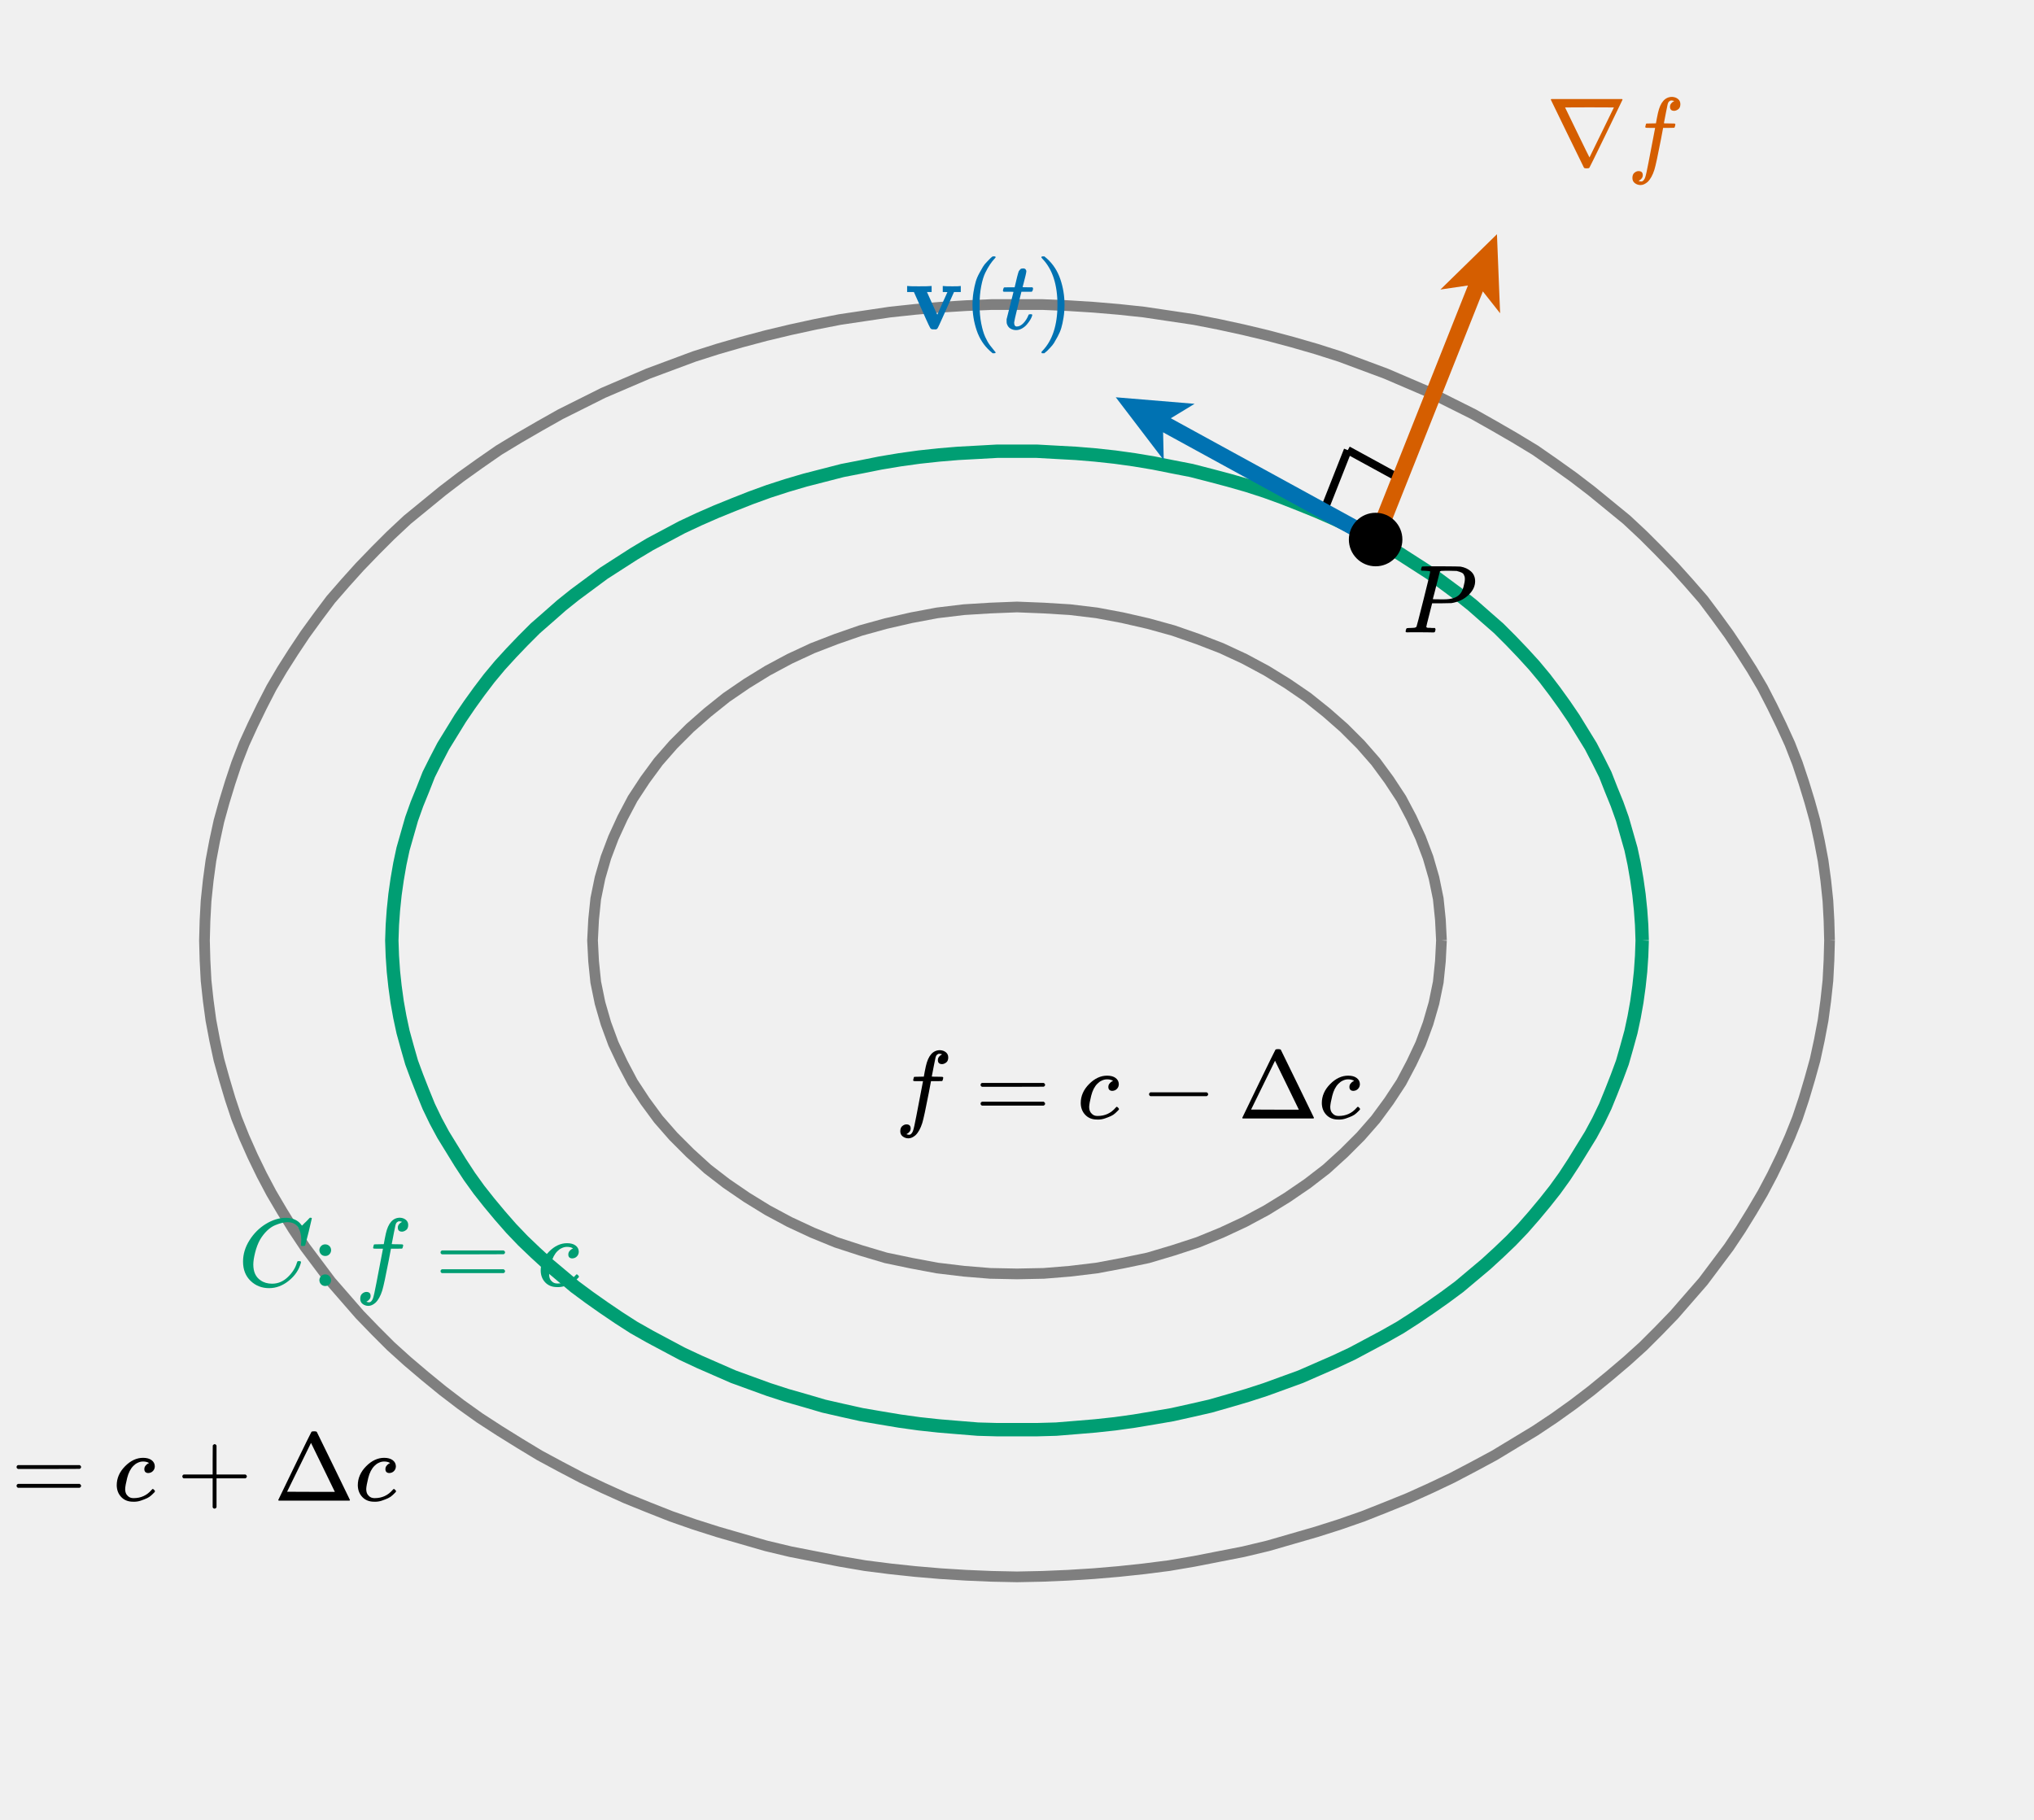
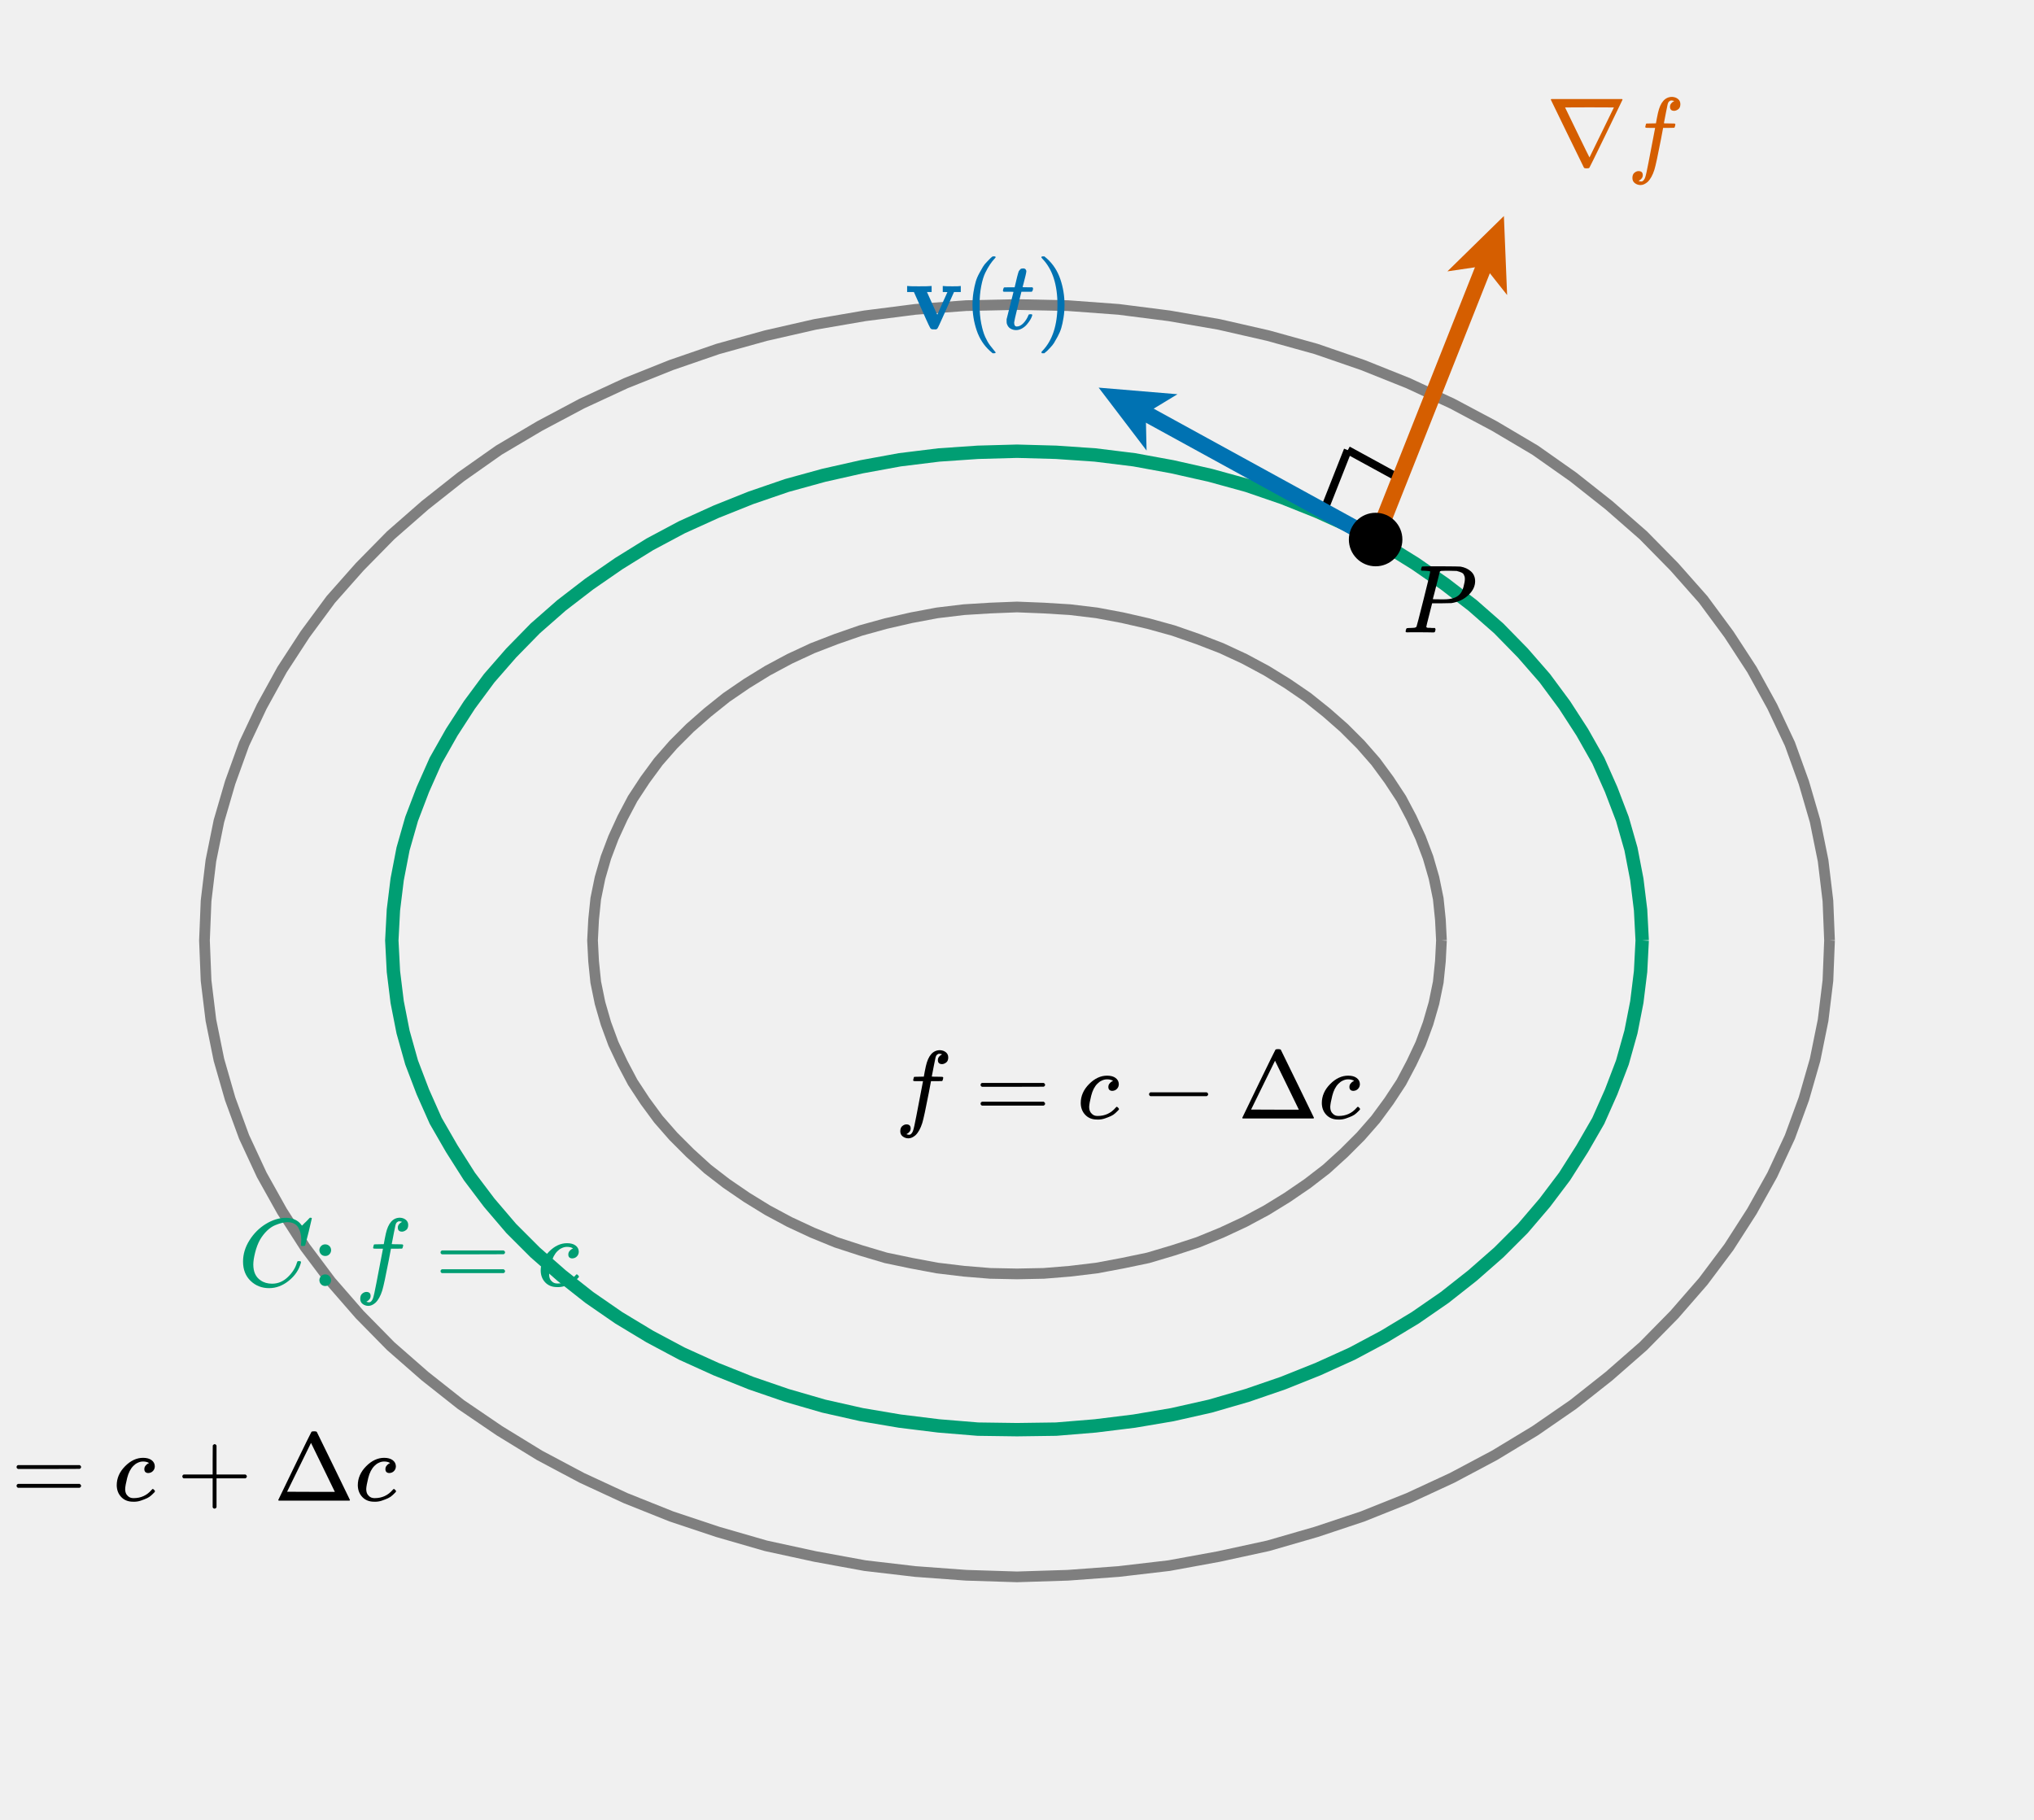
<svg xmlns="http://www.w3.org/2000/svg" xmlns:xlink="http://www.w3.org/1999/xlink" id="prefigure-gradient-perp-figure" width="380" height="340" viewBox="0 0 380 340">
  <defs>
-     <clipPath id="prefigure-gradient-perp-__clipPath-0">
+     <clipPath id="prefigure-gradient-perp-clipPath-0">
      <rect x="10.0" y="10.0" width="360.0" height="320.0" />
    </clipPath>
-     <clipPath id="prefigure-gradient-perp-__clipPath-1">
+     <clipPath id="prefigure-gradient-perp-clipPath-1">
      <rect x="10.0" y="10.0" width="360.0" height="320.0" />
    </clipPath>
    <marker id="prefigure-gradient-perp-arrow-head-end-3_None_24_60-hD55E00" markerWidth="13.5" markerHeight="12.0" markerUnits="userSpaceOnUse" orient="auto-start-reverse" refX="9.8" refY="6.0">
      <path d="M 13.5 6.0L 0.0 12.0L 2.6 7.5L 2.6 4.5L 0.0 0.0Z" fill="#D55E00" stroke="none" />
    </marker>
    <marker id="prefigure-gradient-perp-arrow-head-end-3_None_24_60-hD55E00-outline" markerWidth="17.5" markerHeight="16.0" markerUnits="userSpaceOnUse" orient="auto-start-reverse" refX="11.8" refY="8.0">
      <path d="M 16.3 9.8 L 2.8 15.8 A 2 2 0 0 1 0.0 14.0 L 0.0 2.0 A 2 2 0 0 1 2.8 0.2 L 16.3 6.2 A 2 2 0 0 1 16.3 9.8 Z" fill="white" stroke="none" />
    </marker>
    <marker id="prefigure-gradient-perp-arrow-head-end-3_None_24_60-h0072B2" markerWidth="13.5" markerHeight="12.0" markerUnits="userSpaceOnUse" orient="auto-start-reverse" refX="9.8" refY="6.0">
      <path d="M 13.5 6.0L 0.0 12.0L 2.6 7.5L 2.6 4.5L 0.0 0.0Z" fill="#0072B2" stroke="none" />
    </marker>
    <marker id="prefigure-gradient-perp-arrow-head-end-3_None_24_60-h0072B2-outline" markerWidth="17.5" markerHeight="16.0" markerUnits="userSpaceOnUse" orient="auto-start-reverse" refX="11.8" refY="8.0">
      <path d="M 16.3 9.8 L 2.8 15.8 A 2 2 0 0 1 0.0 14.0 L 0.0 2.0 A 2 2 0 0 1 2.8 0.2 L 16.3 6.2 A 2 2 0 0 1 16.3 9.8 Z" fill="white" stroke="none" />
    </marker>
  </defs>
-   <path id="prefigure-gradient-perp-gp-inner" d="M 269.3 175.7 L 269.1 171.8 L 268.7 167.9 L 267.9 164.0 L 266.8 160.2 L 265.4 156.5 L 263.7 152.8 L 261.8 149.2 L 259.5 145.7 L 257.0 142.3 L 254.2 139.1 L 251.1 136.0 L 247.8 133.1 L 244.3 130.3 L 240.5 127.7 L 236.6 125.3 L 232.5 123.1 L 228.2 121.1 L 223.8 119.4 L 219.2 117.8 L 214.5 116.5 L 209.7 115.4 L 204.9 114.5 L 199.9 113.9 L 195.0 113.6 L 190.0 113.4 L 185.0 113.6 L 180.1 113.9 L 175.1 114.5 L 170.3 115.4 L 165.5 116.5 L 160.8 117.8 L 156.2 119.4 L 151.8 121.1 L 147.5 123.1 L 143.4 125.3 L 139.5 127.7 L 135.7 130.3 L 132.2 133.1 L 128.9 136.0 L 125.8 139.1 L 123.0 142.3 L 120.5 145.7 L 118.2 149.2 L 116.3 152.8 L 114.6 156.5 L 113.2 160.2 L 112.1 164.0 L 111.3 167.9 L 110.9 171.8 L 110.7 175.7 L 110.9 179.6 L 111.3 183.5 L 112.1 187.4 L 113.2 191.2 L 114.6 195.0 L 116.3 198.6 L 118.2 202.2 L 120.5 205.7 L 123.0 209.1 L 125.8 212.3 L 128.9 215.4 L 132.2 218.4 L 135.7 221.1 L 139.5 223.7 L 143.4 226.1 L 147.5 228.3 L 151.8 230.3 L 156.2 232.1 L 160.8 233.6 L 165.5 235.0 L 170.3 236.0 L 175.1 236.9 L 180.1 237.5 L 185.0 237.9 L 190.0 238.0 L 195.0 237.9 L 199.9 237.5 L 204.9 236.9 L 209.7 236.0 L 214.5 235.0 L 219.2 233.6 L 223.8 232.1 L 228.2 230.3 L 232.5 228.3 L 236.6 226.1 L 240.5 223.7 L 244.3 221.1 L 247.8 218.4 L 251.1 215.4 L 254.2 212.3 L 257.0 209.1 L 259.5 205.7 L 261.8 202.2 L 263.7 198.6 L 265.4 195.0 L 266.8 191.2 L 267.9 187.4 L 268.7 183.5 L 269.1 179.6 L 269.3 175.7" stroke="#7F7F7F" stroke-width="2" fill="none" clip-path="url(#prefigure-gradient-perp-__clipPath-1)" />
-   <path id="prefigure-gradient-perp-gp-outer" d="M 341.8 175.7 L 341.7 172.0 L 341.5 168.3 L 341.1 164.5 L 340.6 160.8 L 339.9 157.1 L 339.1 153.4 L 338.1 149.8 L 337.0 146.2 L 335.8 142.6 L 334.4 139.0 L 332.8 135.5 L 331.1 132.0 L 329.3 128.5 L 327.3 125.1 L 325.2 121.8 L 323.0 118.5 L 320.6 115.2 L 318.2 112.0 L 315.5 108.9 L 312.8 105.9 L 309.9 102.9 L 307.0 100.0 L 303.9 97.1 L 300.6 94.4 L 297.3 91.7 L 293.9 89.1 L 290.4 86.6 L 286.8 84.1 L 283.0 81.8 L 279.2 79.6 L 275.3 77.4 L 271.3 75.4 L 267.3 73.4 L 263.1 71.6 L 258.9 69.8 L 254.6 68.2 L 250.3 66.6 L 245.9 65.2 L 241.4 63.9 L 236.9 62.7 L 232.3 61.6 L 227.7 60.6 L 223.1 59.7 L 218.4 59.0 L 213.7 58.3 L 209.0 57.8 L 204.3 57.4 L 199.5 57.1 L 194.8 56.9 L 190.0 56.9 L 185.2 56.9 L 180.5 57.1 L 175.7 57.4 L 171.0 57.8 L 166.3 58.3 L 161.6 59.0 L 156.9 59.7 L 152.3 60.6 L 147.7 61.6 L 143.1 62.7 L 138.6 63.9 L 134.1 65.2 L 129.7 66.6 L 125.4 68.2 L 121.1 69.8 L 116.9 71.6 L 112.7 73.4 L 108.7 75.4 L 104.7 77.4 L 100.8 79.6 L 97.0 81.8 L 93.2 84.1 L 89.6 86.6 L 86.1 89.1 L 82.7 91.7 L 79.4 94.4 L 76.1 97.1 L 73.0 100.0 L 70.1 102.9 L 67.2 105.9 L 64.5 108.9 L 61.8 112.0 L 59.4 115.2 L 57.0 118.5 L 54.8 121.8 L 52.7 125.1 L 50.7 128.5 L 48.9 132.0 L 47.2 135.5 L 45.6 139.0 L 44.2 142.6 L 43.0 146.2 L 41.9 149.8 L 40.9 153.4 L 40.1 157.1 L 39.4 160.8 L 38.9 164.5 L 38.5 168.3 L 38.3 172.0 L 38.2 175.7 L 38.3 179.4 L 38.5 183.2 L 38.9 186.9 L 39.4 190.6 L 40.1 194.3 L 40.9 198.0 L 41.9 201.6 L 43.0 205.3 L 44.2 208.9 L 45.6 212.4 L 47.2 216.0 L 48.9 219.5 L 50.7 222.9 L 52.7 226.3 L 54.8 229.7 L 57.0 233.0 L 59.4 236.2 L 61.8 239.4 L 64.5 242.5 L 67.2 245.6 L 70.1 248.6 L 73.0 251.5 L 76.1 254.3 L 79.4 257.1 L 82.7 259.8 L 86.1 262.4 L 89.6 264.9 L 93.3 267.3 L 97.0 269.6 L 100.8 271.9 L 104.7 274.0 L 108.7 276.1 L 112.7 278.0 L 116.9 279.9 L 121.1 281.6 L 125.4 283.3 L 129.7 284.8 L 134.1 286.2 L 138.6 287.5 L 143.1 288.8 L 147.7 289.9 L 152.3 290.8 L 156.9 291.7 L 161.6 292.5 L 166.3 293.1 L 171.0 293.6 L 175.7 294.0 L 180.5 294.3 L 185.2 294.5 L 190.0 294.6 L 194.8 294.5 L 199.5 294.3 L 204.3 294.0 L 209.0 293.6 L 213.7 293.1 L 218.4 292.5 L 223.1 291.7 L 227.7 290.8 L 232.3 289.9 L 236.9 288.8 L 241.4 287.5 L 245.9 286.2 L 250.3 284.8 L 254.6 283.3 L 258.9 281.6 L 263.1 279.9 L 267.3 278.0 L 271.3 276.1 L 275.3 274.0 L 279.2 271.9 L 283.0 269.6 L 286.8 267.3 L 290.4 264.9 L 293.9 262.4 L 297.3 259.8 L 300.6 257.1 L 303.9 254.3 L 307.0 251.5 L 309.9 248.6 L 312.8 245.6 L 315.5 242.5 L 318.2 239.4 L 320.6 236.2 L 323.0 233.0 L 325.2 229.7 L 327.3 226.3 L 329.3 222.9 L 331.1 219.5 L 332.8 216.0 L 334.4 212.4 L 335.8 208.9 L 337.0 205.3 L 338.1 201.6 L 339.1 198.0 L 339.9 194.3 L 340.6 190.6 L 341.1 186.9 L 341.5 183.2 L 341.7 179.4 L 341.8 175.7" stroke="#7F7F7F" stroke-width="2" fill="none" clip-path="url(#prefigure-gradient-perp-__clipPath-1)" />
-   <path id="prefigure-gradient-perp-gp-C" d="M 306.8 175.7 L 306.7 172.8 L 306.5 170.0 L 306.2 167.1 L 305.8 164.3 L 305.3 161.4 L 304.7 158.6 L 303.9 155.8 L 303.1 153.0 L 302.1 150.2 L 301.0 147.5 L 299.9 144.7 L 298.6 142.1 L 297.2 139.4 L 295.6 136.8 L 294.0 134.2 L 292.3 131.7 L 290.5 129.2 L 288.6 126.7 L 286.6 124.3 L 284.5 122.0 L 282.3 119.7 L 280.0 117.4 L 277.6 115.3 L 275.1 113.1 L 272.6 111.1 L 269.9 109.1 L 267.2 107.1 L 264.4 105.3 L 261.6 103.5 L 258.6 101.7 L 255.6 100.1 L 252.6 98.5 L 249.4 97.0 L 246.2 95.6 L 243.0 94.3 L 239.7 93.0 L 236.4 91.8 L 233.0 90.7 L 229.5 89.7 L 226.1 88.8 L 222.6 87.9 L 219.0 87.2 L 215.5 86.5 L 211.9 85.9 L 208.3 85.4 L 204.6 85.0 L 201.0 84.7 L 197.3 84.5 L 193.7 84.3 L 190.0 84.3 L 186.3 84.3 L 182.7 84.5 L 179.0 84.7 L 175.4 85.0 L 171.7 85.4 L 168.1 85.9 L 164.5 86.5 L 161.0 87.2 L 157.4 87.9 L 153.9 88.8 L 150.4 89.7 L 147.0 90.7 L 143.6 91.8 L 140.3 93.0 L 137.0 94.3 L 133.8 95.6 L 130.6 97.0 L 127.4 98.5 L 124.4 100.1 L 121.4 101.7 L 118.4 103.5 L 115.6 105.3 L 112.8 107.1 L 110.1 109.1 L 107.4 111.1 L 104.9 113.1 L 102.4 115.3 L 100.0 117.4 L 97.7 119.7 L 95.5 122.0 L 93.4 124.3 L 91.4 126.7 L 89.5 129.2 L 87.7 131.7 L 86.0 134.2 L 84.4 136.8 L 82.8 139.4 L 81.4 142.1 L 80.1 144.7 L 79.0 147.5 L 77.9 150.2 L 76.9 153.0 L 76.1 155.8 L 75.3 158.6 L 74.7 161.4 L 74.2 164.3 L 73.8 167.1 L 73.5 170.0 L 73.3 172.8 L 73.2 175.7 L 73.3 178.6 L 73.5 181.5 L 73.8 184.3 L 74.2 187.2 L 74.7 190.0 L 75.3 192.8 L 76.1 195.7 L 76.9 198.5 L 77.9 201.2 L 79.0 204.0 L 80.1 206.7 L 81.4 209.4 L 82.8 212.0 L 84.4 214.6 L 86.0 217.2 L 87.7 219.8 L 89.5 222.3 L 91.4 224.7 L 93.4 227.1 L 95.5 229.5 L 97.7 231.8 L 100.0 234.0 L 102.4 236.2 L 104.9 238.3 L 107.4 240.4 L 110.1 242.4 L 112.8 244.3 L 115.6 246.2 L 118.4 248.0 L 121.4 249.7 L 124.4 251.3 L 127.4 252.9 L 130.6 254.4 L 133.8 255.8 L 137.0 257.2 L 140.3 258.4 L 143.6 259.6 L 147.0 260.7 L 150.5 261.7 L 153.9 262.7 L 157.4 263.5 L 161.0 264.3 L 164.5 264.9 L 168.1 265.5 L 171.7 266.0 L 175.4 266.4 L 179.0 266.7 L 182.7 267.0 L 186.3 267.1 L 190.0 267.1 L 193.7 267.1 L 197.3 267.0 L 201.0 266.7 L 204.6 266.4 L 208.3 266.0 L 211.9 265.5 L 215.5 264.9 L 219.0 264.3 L 222.6 263.5 L 226.1 262.7 L 229.6 261.7 L 233.0 260.7 L 236.4 259.6 L 239.7 258.4 L 243.0 257.2 L 246.2 255.8 L 249.4 254.4 L 252.6 252.9 L 255.6 251.3 L 258.6 249.7 L 261.6 248.0 L 264.4 246.2 L 267.2 244.3 L 269.9 242.4 L 272.6 240.4 L 275.1 238.3 L 277.6 236.2 L 280.0 234.0 L 282.3 231.8 L 284.5 229.5 L 286.6 227.1 L 288.6 224.7 L 290.5 222.3 L 292.3 219.8 L 294.0 217.2 L 295.6 214.6 L 297.2 212.0 L 298.6 209.4 L 299.9 206.7 L 301.0 204.0 L 302.1 201.2 L 303.1 198.5 L 303.9 195.7 L 304.7 192.8 L 305.3 190.0 L 305.8 187.2 L 306.2 184.3 L 306.5 181.5 L 306.7 178.6 L 306.8 175.7" stroke="#009E73" stroke-width="2.5" fill="none" clip-path="url(#prefigure-gradient-perp-__clipPath-1)" />
+   <path id="prefigure-gradient-perp-gp-inner" d="M 269.3 175.7 L 269.1 171.8 L 268.7 167.9 L 267.9 164.0 L 266.8 160.2 L 265.4 156.5 L 263.7 152.8 L 261.8 149.2 L 259.5 145.7 L 257.0 142.3 L 254.2 139.1 L 251.1 136.0 L 247.8 133.1 L 244.3 130.3 L 240.5 127.7 L 236.6 125.3 L 232.5 123.1 L 228.2 121.1 L 223.8 119.4 L 219.2 117.8 L 214.5 116.5 L 209.7 115.4 L 204.9 114.5 L 199.9 113.9 L 195.0 113.6 L 190.0 113.4 L 185.0 113.6 L 180.1 113.9 L 175.1 114.5 L 170.3 115.4 L 165.5 116.5 L 160.8 117.8 L 156.2 119.4 L 151.8 121.1 L 147.5 123.1 L 143.4 125.3 L 139.5 127.7 L 135.7 130.3 L 132.2 133.1 L 128.9 136.0 L 125.8 139.1 L 123.0 142.3 L 120.5 145.7 L 118.2 149.2 L 116.3 152.8 L 114.6 156.5 L 113.2 160.2 L 112.1 164.0 L 111.3 167.9 L 110.9 171.8 L 110.7 175.7 L 110.9 179.6 L 111.3 183.5 L 112.1 187.4 L 113.2 191.2 L 114.6 195.0 L 116.3 198.6 L 118.2 202.2 L 120.5 205.7 L 123.0 209.1 L 125.8 212.3 L 128.9 215.4 L 132.2 218.4 L 135.7 221.1 L 139.5 223.7 L 143.4 226.1 L 147.5 228.3 L 151.8 230.3 L 156.2 232.1 L 160.8 233.6 L 165.5 235.0 L 170.3 236.0 L 175.1 236.9 L 180.1 237.5 L 185.0 237.9 L 190.0 238.0 L 195.0 237.9 L 199.9 237.5 L 204.9 236.9 L 209.7 236.0 L 214.5 235.0 L 219.2 233.6 L 223.8 232.1 L 228.2 230.3 L 232.5 228.3 L 236.6 226.1 L 240.5 223.7 L 244.3 221.1 L 247.8 218.4 L 251.1 215.4 L 254.2 212.3 L 257.0 209.1 L 259.5 205.7 L 261.8 202.2 L 263.7 198.6 L 265.4 195.0 L 266.8 191.2 L 267.9 187.4 L 268.7 183.5 L 269.1 179.6 L 269.3 175.7" stroke="#7F7F7F" stroke-width="2" fill="none" clip-path="url(#prefigure-gradient-perp-clipPath-1)" />
+   <path id="prefigure-gradient-perp-gp-outer" d="M 341.8 175.7 L 341.5 168.3 L 340.6 160.8 L 339.1 153.4 L 337.0 146.2 L 334.4 139.0 L 331.1 132.0 L 327.3 125.1 L 323.0 118.5 L 318.2 112.0 L 312.8 105.9 L 307.0 100.0 L 300.6 94.4 L 293.9 89.1 L 286.8 84.1 L 279.2 79.6 L 271.3 75.4 L 263.1 71.6 L 254.6 68.2 L 245.9 65.2 L 236.9 62.7 L 227.7 60.6 L 218.4 59.0 L 209.0 57.8 L 199.5 57.1 L 190.0 56.9 L 180.5 57.1 L 171.0 57.8 L 161.6 59.0 L 152.3 60.6 L 143.1 62.7 L 134.1 65.2 L 125.4 68.2 L 116.9 71.6 L 108.7 75.4 L 100.8 79.6 L 93.2 84.1 L 86.1 89.1 L 79.4 94.4 L 73.0 100.0 L 67.2 105.9 L 61.8 112.0 L 57.0 118.5 L 52.7 125.1 L 48.9 132.0 L 45.6 139.0 L 43.0 146.2 L 40.9 153.4 L 39.4 160.8 L 38.5 168.3 L 38.2 175.7 L 38.5 183.2 L 39.4 190.6 L 40.9 198.0 L 43.0 205.3 L 45.6 212.4 L 48.9 219.5 L 52.7 226.3 L 57.0 233.0 L 61.8 239.4 L 67.2 245.6 L 73.0 251.5 L 79.4 257.1 L 86.1 262.4 L 93.3 267.3 L 100.8 271.9 L 108.7 276.1 L 116.9 279.9 L 125.4 283.3 L 134.1 286.2 L 143.1 288.8 L 152.3 290.8 L 161.6 292.5 L 171.0 293.6 L 180.5 294.3 L 190.0 294.6 L 199.5 294.3 L 209.0 293.6 L 218.4 292.5 L 227.7 290.8 L 236.9 288.8 L 245.9 286.2 L 254.6 283.3 L 263.1 279.9 L 271.3 276.1 L 279.2 271.9 L 286.8 267.3 L 293.9 262.4 L 300.6 257.1 L 307.0 251.5 L 312.8 245.6 L 318.2 239.4 L 323.0 233.0 L 327.3 226.3 L 331.1 219.5 L 334.4 212.4 L 337.0 205.3 L 339.1 198.0 L 340.6 190.6 L 341.5 183.2 L 341.8 175.7" stroke="#7F7F7F" stroke-width="2" fill="none" clip-path="url(#prefigure-gradient-perp-clipPath-1)" />
+   <path id="prefigure-gradient-perp-gp-C" d="M 306.8 175.7 L 306.5 170.0 L 305.8 164.3 L 304.7 158.6 L 303.1 153.0 L 301.0 147.5 L 298.6 142.1 L 295.6 136.8 L 292.3 131.7 L 288.6 126.7 L 284.5 122.0 L 280.0 117.4 L 275.1 113.1 L 269.9 109.1 L 264.4 105.3 L 258.6 101.7 L 252.6 98.5 L 246.2 95.6 L 239.7 93.0 L 233.0 90.7 L 226.1 88.8 L 219.0 87.2 L 211.9 85.9 L 204.6 85.0 L 197.3 84.5 L 190.0 84.3 L 182.7 84.5 L 175.4 85.0 L 168.1 85.9 L 161.0 87.2 L 153.9 88.8 L 147.0 90.7 L 140.3 93.0 L 133.8 95.6 L 127.4 98.5 L 121.4 101.7 L 115.6 105.3 L 110.1 109.1 L 104.9 113.1 L 100.0 117.4 L 95.5 122.0 L 91.4 126.7 L 87.7 131.7 L 84.4 136.8 L 81.4 142.1 L 79.0 147.5 L 76.9 153.0 L 75.3 158.6 L 74.2 164.3 L 73.5 170.0 L 73.2 175.7 L 73.5 181.5 L 74.2 187.2 L 75.3 192.8 L 76.9 198.5 L 79.0 204.0 L 81.4 209.4 L 84.4 214.6 L 87.7 219.8 L 91.4 224.7 L 95.5 229.5 L 100.0 234.0 L 104.9 238.3 L 110.1 242.4 L 115.6 246.2 L 121.4 249.7 L 127.4 252.9 L 133.8 255.8 L 140.3 258.4 L 147.0 260.7 L 153.9 262.7 L 161.0 264.3 L 168.1 265.5 L 175.4 266.4 L 182.7 267.0 L 190.0 267.1 L 197.3 267.0 L 204.6 266.4 L 211.9 265.5 L 219.0 264.3 L 226.1 262.7 L 233.0 260.7 L 239.7 258.4 L 246.2 255.8 L 252.6 252.9 L 258.6 249.7 L 264.4 246.2 L 269.9 242.4 L 275.1 238.3 L 280.0 234.0 L 284.5 229.5 L 288.6 224.7 L 292.3 219.8 L 295.6 214.6 L 298.6 209.4 L 301.0 204.0 L 303.1 198.5 L 304.7 192.8 L 305.8 187.2 L 306.5 181.5 L 306.8 175.7" stroke="#009E73" stroke-width="2.5" fill="none" clip-path="url(#prefigure-gradient-perp-clipPath-1)" />
  <line id="prefigure-gradient-perp-gp-ra1" x1="261.5" y1="89.4" x2="251.8" y2="84.1" stroke="black" stroke-width="1.5" fill="none" />
  <line id="prefigure-gradient-perp-gp-ra2" x1="251.8" y1="84.1" x2="247.3" y2="95.5" stroke="black" stroke-width="1.5" fill="none" />
-   <path id="prefigure-gradient-perp-gp-grad" stroke="#D55E00" stroke-width="3" fill="none" marker-end="url(#prefigure-gradient-perp-arrow-head-end-3_None_24_60-hD55E00)" d="M 257.0 100.8 L 278.3 47.2" />
-   <path id="prefigure-gradient-perp-gp-vel" stroke="#0072B2" stroke-width="3" fill="none" marker-end="url(#prefigure-gradient-perp-arrow-head-end-3_None_24_60-h0072B2)" d="M 257.0 100.8 L 211.7 76.0" />
+   <path id="prefigure-gradient-perp-gp-grad" stroke="#D55E00" stroke-width="3" fill="none" d="M 257.0 100.8 L 279.6 43.8" marker-end="url(#prefigure-gradient-perp-arrow-head-end-3_None_24_60-hD55E00)" />
+   <path id="prefigure-gradient-perp-gp-vel" stroke="#0072B2" stroke-width="3" fill="none" d="M 257.0 100.8 L 208.5 74.2" marker-end="url(#prefigure-gradient-perp-arrow-head-end-3_None_24_60-h0072B2)" />
  <g id="prefigure-gradient-perp-gp-P">
    <g transform="translate(262.0,105.8) translate(0.0,-0.0)">
-       <g id="prefigure-gradient-perp-__g-0">
+       <g id="prefigure-gradient-perp-g-0">
        <svg style="vertical-align: 0.000px" width="13.592px" height="12.360px" role="img" focusable="false" viewBox="0 -683 751 683" x="0.0" y="0.0">
          <defs>
            <path id="prefigure-gradient-perp-MJX-2-TEX-I-1D443" d="M287 628Q287 635 230 637Q206 637 199 638T192 648Q192 649 194 659Q200 679 203 681T397 683Q587 682 600 680Q664 669 707 631T751 530Q751 453 685 389Q616 321 507 303Q500 302 402 301H307L277 182Q247 66 247 59Q247 55 248 54T255 50T272 48T305 46H336Q342 37 342 35Q342 19 335 5Q330 0 319 0Q316 0 282 1T182 2Q120 2 87 2T51 1Q33 1 33 11Q33 13 36 25Q40 41 44 43T67 46Q94 46 127 49Q141 52 146 61Q149 65 218 339T287 628ZM645 554Q645 567 643 575T634 597T609 619T560 635Q553 636 480 637Q463 637 445 637T416 636T404 636Q391 635 386 627Q384 621 367 550T332 412T314 344Q314 342 395 342H407H430Q542 342 590 392Q617 419 631 471T645 554Z" />
          </defs>
          <g stroke="currentColor" fill="currentColor" stroke-width="0" transform="scale(1,-1)">
            <g data-mml-node="math">
              <g data-mml-node="mi" data-semantic-type="identifier" data-semantic-role="latinletter" data-semantic-font="italic" data-semantic-annotation="clearspeak:simple" data-semantic-id="0" data-semantic-speech="upper P">
                <use data-c="1D443" xlink:href="#prefigure-gradient-perp-MJX-2-TEX-I-1D443" />
              </g>
            </g>
          </g>
        </svg>
      </g>
    </g>
    <circle cx="257.0" cy="100.8" r="4" stroke="black" stroke-width="2" fill="black" />
  </g>
  <g id="prefigure-gradient-perp-gp-grad-label" transform="translate(288.9,34.6) translate(0.0,-16.5)">
-     <g id="prefigure-gradient-perp-__g-1">
+     <g id="prefigure-gradient-perp-g-1">
      <svg style="vertical-align: -3.712px; color:#D55E00" width="25.032px" height="16.472px" role="img" focusable="false" viewBox="0 -705 1383 910" x="0.0" y="0.0">
        <defs>
          <path id="prefigure-gradient-perp-MJX-3-TEX-N-2207" d="M46 676Q46 679 51 683H781Q786 679 786 676Q786 674 617 326T444 -26Q439 -33 416 -33T388 -26Q385 -22 216 326T46 676ZM697 596Q697 597 445 597T193 596Q195 591 319 336T445 80L697 596Z" />
          <path id="prefigure-gradient-perp-MJX-3-TEX-I-1D453" d="M118 -162Q120 -162 124 -164T135 -167T147 -168Q160 -168 171 -155T187 -126Q197 -99 221 27T267 267T289 382V385H242Q195 385 192 387Q188 390 188 397L195 425Q197 430 203 430T250 431Q298 431 298 432Q298 434 307 482T319 540Q356 705 465 705Q502 703 526 683T550 630Q550 594 529 578T487 561Q443 561 443 603Q443 622 454 636T478 657L487 662Q471 668 457 668Q445 668 434 658T419 630Q412 601 403 552T387 469T380 433Q380 431 435 431Q480 431 487 430T498 424Q499 420 496 407T491 391Q489 386 482 386T428 385H372L349 263Q301 15 282 -47Q255 -132 212 -173Q175 -205 139 -205Q107 -205 81 -186T55 -132Q55 -95 76 -78T118 -61Q162 -61 162 -103Q162 -122 151 -136T127 -157L118 -162Z" />
        </defs>
        <g stroke="currentColor" fill="currentColor" stroke-width="0" transform="scale(1,-1)">
          <g data-mml-node="math" data-semantic-type="prefixop" data-semantic-role="prefix operator" data-semantic-id="2" data-semantic-children="1" data-semantic-content="0" data-semantic-speech="nabla f">
            <g data-mml-node="mi" data-semantic-type="operator" data-semantic-role="prefix operator" data-semantic-font="normal" data-semantic-id="0" data-semantic-parent="2" data-semantic-operator="prefixop,∇" data-semantic-speech="nabla">
              <use data-c="2207" xlink:href="#prefigure-gradient-perp-MJX-3-TEX-N-2207" />
            </g>
            <g data-mml-node="mi" data-semantic-type="identifier" data-semantic-role="latinletter" data-semantic-font="italic" data-semantic-annotation="clearspeak:simple" data-semantic-id="1" data-semantic-parent="2" data-semantic-speech="f" transform="translate(833,0)">
              <use data-c="1D453" xlink:href="#prefigure-gradient-perp-MJX-3-TEX-I-1D453" />
            </g>
          </g>
        </g>
      </svg>
    </g>
  </g>
  <g id="prefigure-gradient-perp-gp-vel-label" transform="translate(200.6,66.0) translate(-31.6,-18.1)">
-     <g id="prefigure-gradient-perp-__g-2">
+     <g id="prefigure-gradient-perp-g-2">
      <svg style="vertical-align: -4.528px; color:#0072B2" width="31.600px" height="18.096px" role="img" focusable="false" viewBox="0 -750 1746 1000" x="0.0" y="0.0">
        <defs>
          <path id="prefigure-gradient-perp-MJX-4-TEX-B-1D42F" d="M401 444Q413 441 495 441Q568 441 574 444H580V382H510L409 156Q348 18 339 6Q331 -4 320 -4Q318 -4 313 -4T303 -3H288Q273 -3 264 12T221 102Q206 135 197 156L96 382H26V444H34Q49 441 145 441Q252 441 270 444H279V382H231L284 264Q335 149 338 149Q338 150 389 264T442 381Q442 382 418 382H394V444H401Z" />
          <path id="prefigure-gradient-perp-MJX-4-TEX-N-2061" d="" />
          <path id="prefigure-gradient-perp-MJX-4-TEX-N-28" d="M94 250Q94 319 104 381T127 488T164 576T202 643T244 695T277 729T302 750H315H319Q333 750 333 741Q333 738 316 720T275 667T226 581T184 443T167 250T184 58T225 -81T274 -167T316 -220T333 -241Q333 -250 318 -250H315H302L274 -226Q180 -141 137 -14T94 250Z" />
          <path id="prefigure-gradient-perp-MJX-4-TEX-I-1D461" d="M26 385Q19 392 19 395Q19 399 22 411T27 425Q29 430 36 430T87 431H140L159 511Q162 522 166 540T173 566T179 586T187 603T197 615T211 624T229 626Q247 625 254 615T261 596Q261 589 252 549T232 470L222 433Q222 431 272 431H323Q330 424 330 420Q330 398 317 385H210L174 240Q135 80 135 68Q135 26 162 26Q197 26 230 60T283 144Q285 150 288 151T303 153H307Q322 153 322 145Q322 142 319 133Q314 117 301 95T267 48T216 6T155 -11Q125 -11 98 4T59 56Q57 64 57 83V101L92 241Q127 382 128 383Q128 385 77 385H26Z" />
          <path id="prefigure-gradient-perp-MJX-4-TEX-N-29" d="M60 749L64 750Q69 750 74 750H86L114 726Q208 641 251 514T294 250Q294 182 284 119T261 12T224 -76T186 -143T145 -194T113 -227T90 -246Q87 -249 86 -250H74Q66 -250 63 -250T58 -247T55 -238Q56 -237 66 -225Q221 -64 221 250T66 725Q56 737 55 738Q55 746 60 749Z" />
        </defs>
        <g stroke="currentColor" fill="currentColor" stroke-width="0" transform="scale(1,-1)">
          <g data-mml-node="math" data-semantic-type="appl" data-semantic-role="simple function" data-semantic-annotation="clearspeak:simple" data-semantic-id="6" data-semantic-children="0,4" data-semantic-content="5,0" data-semantic-speech="bold v left parenthesis t right parenthesis">
            <g data-mml-node="TeXAtom" data-mjx-texclass="ORD">
              <g data-mml-node="mi" data-semantic-type="identifier" data-semantic-role="simple function" data-semantic-font="bold" data-semantic-annotation="clearspeak:simple" data-semantic-id="0" data-semantic-parent="6" data-semantic-attributes="texclass:ORD" data-semantic-operator="appl" data-semantic-speech="bold v">
                <use data-c="1D42F" xlink:href="#prefigure-gradient-perp-MJX-4-TEX-B-1D42F" />
              </g>
            </g>
            <g data-mml-node="mo" data-semantic-type="punctuation" data-semantic-role="application" data-semantic-id="5" data-semantic-parent="6" data-semantic-added="true" data-semantic-operator="appl" data-semantic-speech="of" transform="translate(607,0)">
              <use data-c="2061" xlink:href="#prefigure-gradient-perp-MJX-4-TEX-N-2061" />
            </g>
            <g data-mml-node="mrow" data-semantic-type="fenced" data-semantic-role="leftright" data-semantic-id="4" data-semantic-children="2" data-semantic-content="1,3" data-semantic-parent="6" data-semantic-speech="left parenthesis t right parenthesis" transform="translate(607,0)">
              <g data-mml-node="mo" data-semantic-type="fence" data-semantic-role="open" data-semantic-id="1" data-semantic-parent="4" data-semantic-operator="fenced" data-semantic-speech="left parenthesis">
                <use data-c="28" xlink:href="#prefigure-gradient-perp-MJX-4-TEX-N-28" />
              </g>
              <g data-mml-node="mi" data-semantic-type="identifier" data-semantic-role="latinletter" data-semantic-font="italic" data-semantic-annotation="clearspeak:simple" data-semantic-id="2" data-semantic-parent="4" data-semantic-speech="t" transform="translate(389,0)">
                <use data-c="1D461" xlink:href="#prefigure-gradient-perp-MJX-4-TEX-I-1D461" />
              </g>
              <g data-mml-node="mo" data-semantic-type="fence" data-semantic-role="close" data-semantic-id="3" data-semantic-parent="4" data-semantic-operator="fenced" data-semantic-speech="right parenthesis" transform="translate(750,0)">
                <use data-c="29" xlink:href="#prefigure-gradient-perp-MJX-4-TEX-N-29" />
              </g>
            </g>
          </g>
        </g>
      </svg>
    </g>
  </g>
  <g id="prefigure-gradient-perp-gp-C-label" transform="translate(108.2,235.7) translate(-63.7,-8.2)">
-     <g id="prefigure-gradient-perp-__g-3">
+     <g id="prefigure-gradient-perp-g-3">
      <svg style="vertical-align: -3.712px; color:#009E73" width="63.736px" height="16.472px" role="img" focusable="false" viewBox="0 -705 3521.2 910" x="0.0" y="0.0">
        <defs>
          <path id="prefigure-gradient-perp-MJX-5-TEX-I-1D436" d="M50 252Q50 367 117 473T286 641T490 704Q580 704 633 653Q642 643 648 636T656 626L657 623Q660 623 684 649Q691 655 699 663T715 679T725 690L740 705H746Q760 705 760 698Q760 694 728 561Q692 422 692 421Q690 416 687 415T669 413H653Q647 419 647 422Q647 423 648 429T650 449T651 481Q651 552 619 605T510 659Q484 659 454 652T382 628T299 572T226 479Q194 422 175 346T156 222Q156 108 232 58Q280 24 350 24Q441 24 512 92T606 240Q610 253 612 255T628 257Q648 257 648 248Q648 243 647 239Q618 132 523 55T319 -22Q206 -22 128 53T50 252Z" />
          <path id="prefigure-gradient-perp-MJX-5-TEX-N-3A" d="M78 370Q78 394 95 412T138 430Q162 430 180 414T199 371Q199 346 182 328T139 310T96 327T78 370ZM78 60Q78 84 95 102T138 120Q162 120 180 104T199 61Q199 36 182 18T139 0T96 17T78 60Z" />
          <path id="prefigure-gradient-perp-MJX-5-TEX-I-1D453" d="M118 -162Q120 -162 124 -164T135 -167T147 -168Q160 -168 171 -155T187 -126Q197 -99 221 27T267 267T289 382V385H242Q195 385 192 387Q188 390 188 397L195 425Q197 430 203 430T250 431Q298 431 298 432Q298 434 307 482T319 540Q356 705 465 705Q502 703 526 683T550 630Q550 594 529 578T487 561Q443 561 443 603Q443 622 454 636T478 657L487 662Q471 668 457 668Q445 668 434 658T419 630Q412 601 403 552T387 469T380 433Q380 431 435 431Q480 431 487 430T498 424Q499 420 496 407T491 391Q489 386 482 386T428 385H372L349 263Q301 15 282 -47Q255 -132 212 -173Q175 -205 139 -205Q107 -205 81 -186T55 -132Q55 -95 76 -78T118 -61Q162 -61 162 -103Q162 -122 151 -136T127 -157L118 -162Z" />
          <path id="prefigure-gradient-perp-MJX-5-TEX-N-3D" d="M56 347Q56 360 70 367H707Q722 359 722 347Q722 336 708 328L390 327H72Q56 332 56 347ZM56 153Q56 168 72 173H708Q722 163 722 153Q722 140 707 133H70Q56 140 56 153Z" />
          <path id="prefigure-gradient-perp-MJX-5-TEX-I-1D450" d="M34 159Q34 268 120 355T306 442Q362 442 394 418T427 355Q427 326 408 306T360 285Q341 285 330 295T319 325T330 359T352 380T366 386H367Q367 388 361 392T340 400T306 404Q276 404 249 390Q228 381 206 359Q162 315 142 235T121 119Q121 73 147 50Q169 26 205 26H209Q321 26 394 111Q403 121 406 121Q410 121 419 112T429 98T420 83T391 55T346 25T282 0T202 -11Q127 -11 81 37T34 159Z" />
        </defs>
        <g stroke="currentColor" fill="currentColor" stroke-width="0" transform="scale(1,-1)">
          <g data-mml-node="math" data-semantic-type="punctuated" data-semantic-role="sequence" data-semantic-id="6" data-semantic-children="0,1,5" data-semantic-content="1" data-semantic-speech="upper C colon f equals c">
            <g data-mml-node="mi" data-semantic-type="identifier" data-semantic-role="latinletter" data-semantic-font="italic" data-semantic-annotation="clearspeak:simple" data-semantic-id="0" data-semantic-parent="6" data-semantic-speech="upper C">
              <use data-c="1D436" xlink:href="#prefigure-gradient-perp-MJX-5-TEX-I-1D436" />
            </g>
            <g data-mml-node="mo" data-semantic-type="punctuation" data-semantic-role="colon" data-semantic-id="1" data-semantic-parent="6" data-semantic-attributes="texclass:PUNCT" data-semantic-operator="punctuated" data-semantic-speech="colon" transform="translate(760,0)">
              <use data-c="3A" xlink:href="#prefigure-gradient-perp-MJX-5-TEX-N-3A" />
            </g>
            <g data-mml-node="mrow" data-semantic-type="relseq" data-semantic-role="equality" data-semantic-id="5" data-semantic-children="2,4" data-semantic-content="3" data-semantic-parent="6" data-semantic-speech="f equals c" transform="translate(1204.7,0)">
              <g data-mml-node="mi" data-semantic-type="identifier" data-semantic-role="latinletter" data-semantic-font="italic" data-semantic-annotation="clearspeak:simple" data-semantic-id="2" data-semantic-parent="5" data-semantic-speech="f">
                <use data-c="1D453" xlink:href="#prefigure-gradient-perp-MJX-5-TEX-I-1D453" />
              </g>
              <g data-mml-node="mo" data-semantic-type="relation" data-semantic-role="equality" data-semantic-id="3" data-semantic-parent="5" data-semantic-operator="relseq,=" data-semantic-speech="equals" transform="translate(827.8,0)">
                <use data-c="3D" xlink:href="#prefigure-gradient-perp-MJX-5-TEX-N-3D" />
              </g>
              <g data-mml-node="mi" data-semantic-type="identifier" data-semantic-role="latinletter" data-semantic-font="italic" data-semantic-annotation="clearspeak:simple" data-semantic-id="4" data-semantic-parent="5" data-semantic-speech="c" transform="translate(1883.6,0)">
                <use data-c="1D450" xlink:href="#prefigure-gradient-perp-MJX-5-TEX-I-1D450" />
              </g>
            </g>
          </g>
        </g>
      </svg>
    </g>
  </g>
  <g id="prefigure-gradient-perp-gp-outer-label" transform="translate(74.1,275.7) translate(-87.0,-8.3)">
-     <g id="prefigure-gradient-perp-__g-4">
+     <g id="prefigure-gradient-perp-g-4">
      <svg style="vertical-align: -3.712px" width="86.968px" height="16.672px" role="img" focusable="false" viewBox="0 -716 4805 921" x="0.0" y="0.0">
        <defs>
          <path id="prefigure-gradient-perp-MJX-6-TEX-I-1D453" d="M118 -162Q120 -162 124 -164T135 -167T147 -168Q160 -168 171 -155T187 -126Q197 -99 221 27T267 267T289 382V385H242Q195 385 192 387Q188 390 188 397L195 425Q197 430 203 430T250 431Q298 431 298 432Q298 434 307 482T319 540Q356 705 465 705Q502 703 526 683T550 630Q550 594 529 578T487 561Q443 561 443 603Q443 622 454 636T478 657L487 662Q471 668 457 668Q445 668 434 658T419 630Q412 601 403 552T387 469T380 433Q380 431 435 431Q480 431 487 430T498 424Q499 420 496 407T491 391Q489 386 482 386T428 385H372L349 263Q301 15 282 -47Q255 -132 212 -173Q175 -205 139 -205Q107 -205 81 -186T55 -132Q55 -95 76 -78T118 -61Q162 -61 162 -103Q162 -122 151 -136T127 -157L118 -162Z" />
          <path id="prefigure-gradient-perp-MJX-6-TEX-N-3D" d="M56 347Q56 360 70 367H707Q722 359 722 347Q722 336 708 328L390 327H72Q56 332 56 347ZM56 153Q56 168 72 173H708Q722 163 722 153Q722 140 707 133H70Q56 140 56 153Z" />
          <path id="prefigure-gradient-perp-MJX-6-TEX-I-1D450" d="M34 159Q34 268 120 355T306 442Q362 442 394 418T427 355Q427 326 408 306T360 285Q341 285 330 295T319 325T330 359T352 380T366 386H367Q367 388 361 392T340 400T306 404Q276 404 249 390Q228 381 206 359Q162 315 142 235T121 119Q121 73 147 50Q169 26 205 26H209Q321 26 394 111Q403 121 406 121Q410 121 419 112T429 98T420 83T391 55T346 25T282 0T202 -11Q127 -11 81 37T34 159Z" />
          <path id="prefigure-gradient-perp-MJX-6-TEX-N-2B" d="M56 237T56 250T70 270H369V420L370 570Q380 583 389 583Q402 583 409 568V270H707Q722 262 722 250T707 230H409V-68Q401 -82 391 -82H389H387Q375 -82 369 -68V230H70Q56 237 56 250Z" />
          <path id="prefigure-gradient-perp-MJX-6-TEX-N-394" d="M51 0Q46 4 46 7Q46 9 215 357T388 709Q391 716 416 716Q439 716 444 709Q447 705 616 357T786 7Q786 4 781 0H51ZM507 344L384 596L137 92L383 91H630Q630 93 507 344Z" />
          <path id="prefigure-gradient-perp-MJX-6-TEX-N-2062" d="" />
        </defs>
        <g stroke="currentColor" fill="currentColor" stroke-width="0" transform="scale(1,-1)">
          <g data-mml-node="math" data-semantic-type="relseq" data-semantic-role="equality" data-semantic-id="9" data-semantic-children="0,8" data-semantic-content="1" data-semantic-speech="f equals c plus normal upper Delta c">
            <g data-mml-node="mi" data-semantic-type="identifier" data-semantic-role="latinletter" data-semantic-font="italic" data-semantic-annotation="clearspeak:simple" data-semantic-id="0" data-semantic-parent="9" data-semantic-speech="f">
              <use data-c="1D453" xlink:href="#prefigure-gradient-perp-MJX-6-TEX-I-1D453" />
            </g>
            <g data-mml-node="mo" data-semantic-type="relation" data-semantic-role="equality" data-semantic-id="1" data-semantic-parent="9" data-semantic-operator="relseq,=" data-semantic-speech="equals" transform="translate(827.8,0)">
              <use data-c="3D" xlink:href="#prefigure-gradient-perp-MJX-6-TEX-N-3D" />
            </g>
            <g data-mml-node="mrow" data-semantic-type="infixop" data-semantic-role="addition" data-semantic-id="8" data-semantic-children="2,7" data-semantic-content="3" data-semantic-parent="9" data-semantic-speech="c plus normal upper Delta c" transform="translate(1883.6,0)">
              <g data-mml-node="mi" data-semantic-type="identifier" data-semantic-role="latinletter" data-semantic-font="italic" data-semantic-annotation="clearspeak:simple" data-semantic-id="2" data-semantic-parent="8" data-semantic-speech="c">
                <use data-c="1D450" xlink:href="#prefigure-gradient-perp-MJX-6-TEX-I-1D450" />
              </g>
              <g data-mml-node="mo" data-semantic-type="operator" data-semantic-role="addition" data-semantic-id="3" data-semantic-parent="8" data-semantic-operator="infixop,+" data-semantic-speech="plus" transform="translate(655.2,0)">
                <use data-c="2B" xlink:href="#prefigure-gradient-perp-MJX-6-TEX-N-2B" />
              </g>
              <g data-mml-node="mrow" data-semantic-type="infixop" data-semantic-role="implicit" data-semantic-annotation="clearspeak:simple;clearspeak:unit" data-semantic-id="7" data-semantic-children="4,5" data-semantic-content="6" data-semantic-parent="8" data-semantic-speech="normal upper Delta c" transform="translate(1655.4,0)">
                <g data-mml-node="mi" data-semantic-type="identifier" data-semantic-role="greekletter" data-semantic-font="normal" data-semantic-annotation="clearspeak:simple" data-semantic-id="4" data-semantic-parent="7" data-semantic-speech="normal upper Delta">
                  <use data-c="394" xlink:href="#prefigure-gradient-perp-MJX-6-TEX-N-394" />
                </g>
                <g data-mml-node="mo" data-semantic-type="operator" data-semantic-role="multiplication" data-semantic-id="6" data-semantic-parent="7" data-semantic-added="true" data-semantic-operator="infixop,⁢" data-semantic-speech="times" transform="translate(833,0)">
                  <use data-c="2062" xlink:href="#prefigure-gradient-perp-MJX-6-TEX-N-2062" />
                </g>
                <g data-mml-node="mi" data-semantic-type="identifier" data-semantic-role="latinletter" data-semantic-font="italic" data-semantic-annotation="clearspeak:simple" data-semantic-id="5" data-semantic-parent="7" data-semantic-speech="c" transform="translate(833,0)">
                  <use data-c="1D450" xlink:href="#prefigure-gradient-perp-MJX-6-TEX-I-1D450" />
                </g>
              </g>
            </g>
          </g>
        </g>
      </svg>
    </g>
  </g>
  <g id="prefigure-gradient-perp-gp-inner-label" transform="translate(167.2,204.3) translate(0.0,-8.3)">
-     <g id="prefigure-gradient-perp-__g-5">
+     <g id="prefigure-gradient-perp-g-5">
      <svg style="vertical-align: -3.712px" width="86.968px" height="16.672px" role="img" focusable="false" viewBox="0 -716 4805 921" x="0.0" y="0.0">
        <defs>
          <path id="prefigure-gradient-perp-MJX-7-TEX-I-1D453" d="M118 -162Q120 -162 124 -164T135 -167T147 -168Q160 -168 171 -155T187 -126Q197 -99 221 27T267 267T289 382V385H242Q195 385 192 387Q188 390 188 397L195 425Q197 430 203 430T250 431Q298 431 298 432Q298 434 307 482T319 540Q356 705 465 705Q502 703 526 683T550 630Q550 594 529 578T487 561Q443 561 443 603Q443 622 454 636T478 657L487 662Q471 668 457 668Q445 668 434 658T419 630Q412 601 403 552T387 469T380 433Q380 431 435 431Q480 431 487 430T498 424Q499 420 496 407T491 391Q489 386 482 386T428 385H372L349 263Q301 15 282 -47Q255 -132 212 -173Q175 -205 139 -205Q107 -205 81 -186T55 -132Q55 -95 76 -78T118 -61Q162 -61 162 -103Q162 -122 151 -136T127 -157L118 -162Z" />
          <path id="prefigure-gradient-perp-MJX-7-TEX-N-3D" d="M56 347Q56 360 70 367H707Q722 359 722 347Q722 336 708 328L390 327H72Q56 332 56 347ZM56 153Q56 168 72 173H708Q722 163 722 153Q722 140 707 133H70Q56 140 56 153Z" />
          <path id="prefigure-gradient-perp-MJX-7-TEX-I-1D450" d="M34 159Q34 268 120 355T306 442Q362 442 394 418T427 355Q427 326 408 306T360 285Q341 285 330 295T319 325T330 359T352 380T366 386H367Q367 388 361 392T340 400T306 404Q276 404 249 390Q228 381 206 359Q162 315 142 235T121 119Q121 73 147 50Q169 26 205 26H209Q321 26 394 111Q403 121 406 121Q410 121 419 112T429 98T420 83T391 55T346 25T282 0T202 -11Q127 -11 81 37T34 159Z" />
          <path id="prefigure-gradient-perp-MJX-7-TEX-N-2212" d="M84 237T84 250T98 270H679Q694 262 694 250T679 230H98Q84 237 84 250Z" />
          <path id="prefigure-gradient-perp-MJX-7-TEX-N-394" d="M51 0Q46 4 46 7Q46 9 215 357T388 709Q391 716 416 716Q439 716 444 709Q447 705 616 357T786 7Q786 4 781 0H51ZM507 344L384 596L137 92L383 91H630Q630 93 507 344Z" />
          <path id="prefigure-gradient-perp-MJX-7-TEX-N-2062" d="" />
        </defs>
        <g stroke="currentColor" fill="currentColor" stroke-width="0" transform="scale(1,-1)">
          <g data-mml-node="math" data-semantic-type="relseq" data-semantic-role="equality" data-semantic-id="9" data-semantic-children="0,8" data-semantic-content="1" data-semantic-speech="f equals c minus normal upper Delta c">
            <g data-mml-node="mi" data-semantic-type="identifier" data-semantic-role="latinletter" data-semantic-font="italic" data-semantic-annotation="clearspeak:simple" data-semantic-id="0" data-semantic-parent="9" data-semantic-speech="f">
              <use data-c="1D453" xlink:href="#prefigure-gradient-perp-MJX-7-TEX-I-1D453" />
            </g>
            <g data-mml-node="mo" data-semantic-type="relation" data-semantic-role="equality" data-semantic-id="1" data-semantic-parent="9" data-semantic-operator="relseq,=" data-semantic-speech="equals" transform="translate(827.8,0)">
              <use data-c="3D" xlink:href="#prefigure-gradient-perp-MJX-7-TEX-N-3D" />
            </g>
            <g data-mml-node="mrow" data-semantic-type="infixop" data-semantic-role="subtraction" data-semantic-id="8" data-semantic-children="2,7" data-semantic-content="3" data-semantic-parent="9" data-semantic-speech="c minus normal upper Delta c" transform="translate(1883.6,0)">
              <g data-mml-node="mi" data-semantic-type="identifier" data-semantic-role="latinletter" data-semantic-font="italic" data-semantic-annotation="clearspeak:simple" data-semantic-id="2" data-semantic-parent="8" data-semantic-speech="c">
                <use data-c="1D450" xlink:href="#prefigure-gradient-perp-MJX-7-TEX-I-1D450" />
              </g>
              <g data-mml-node="mo" data-semantic-type="operator" data-semantic-role="subtraction" data-semantic-id="3" data-semantic-parent="8" data-semantic-operator="infixop,−" data-semantic-speech="minus" transform="translate(655.2,0)">
                <use data-c="2212" xlink:href="#prefigure-gradient-perp-MJX-7-TEX-N-2212" />
              </g>
              <g data-mml-node="mrow" data-semantic-type="infixop" data-semantic-role="implicit" data-semantic-annotation="clearspeak:simple;clearspeak:unit" data-semantic-id="7" data-semantic-children="4,5" data-semantic-content="6" data-semantic-parent="8" data-semantic-speech="normal upper Delta c" transform="translate(1655.4,0)">
                <g data-mml-node="mi" data-semantic-type="identifier" data-semantic-role="greekletter" data-semantic-font="normal" data-semantic-annotation="clearspeak:simple" data-semantic-id="4" data-semantic-parent="7" data-semantic-speech="normal upper Delta">
                  <use data-c="394" xlink:href="#prefigure-gradient-perp-MJX-7-TEX-N-394" />
                </g>
                <g data-mml-node="mo" data-semantic-type="operator" data-semantic-role="multiplication" data-semantic-id="6" data-semantic-parent="7" data-semantic-added="true" data-semantic-operator="infixop,⁢" data-semantic-speech="times" transform="translate(833,0)">
                  <use data-c="2062" xlink:href="#prefigure-gradient-perp-MJX-7-TEX-N-2062" />
                </g>
                <g data-mml-node="mi" data-semantic-type="identifier" data-semantic-role="latinletter" data-semantic-font="italic" data-semantic-annotation="clearspeak:simple" data-semantic-id="5" data-semantic-parent="7" data-semantic-speech="c" transform="translate(833,0)">
                  <use data-c="1D450" xlink:href="#prefigure-gradient-perp-MJX-7-TEX-I-1D450" />
                </g>
              </g>
            </g>
          </g>
        </g>
      </svg>
    </g>
  </g>
</svg>
